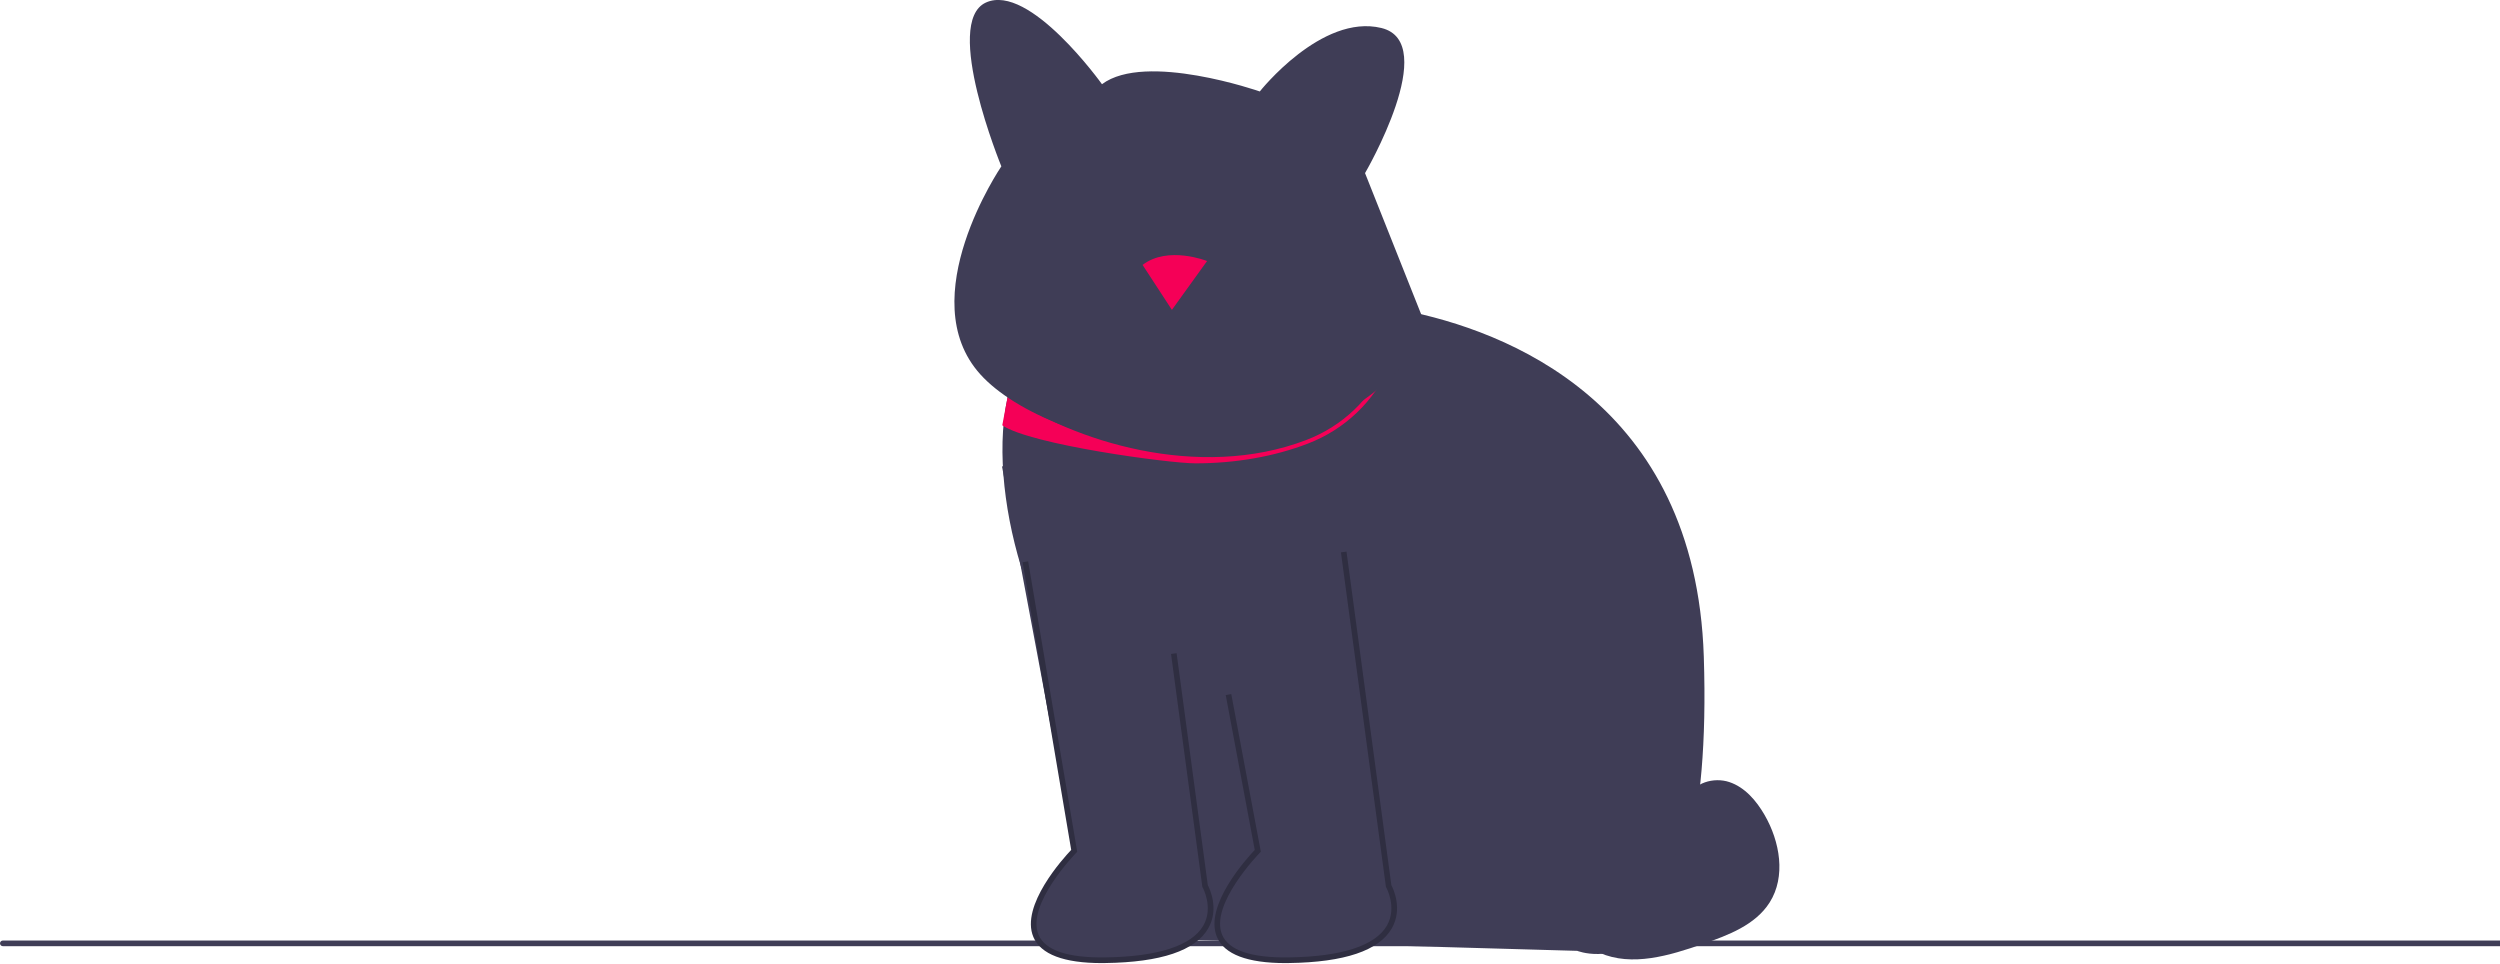
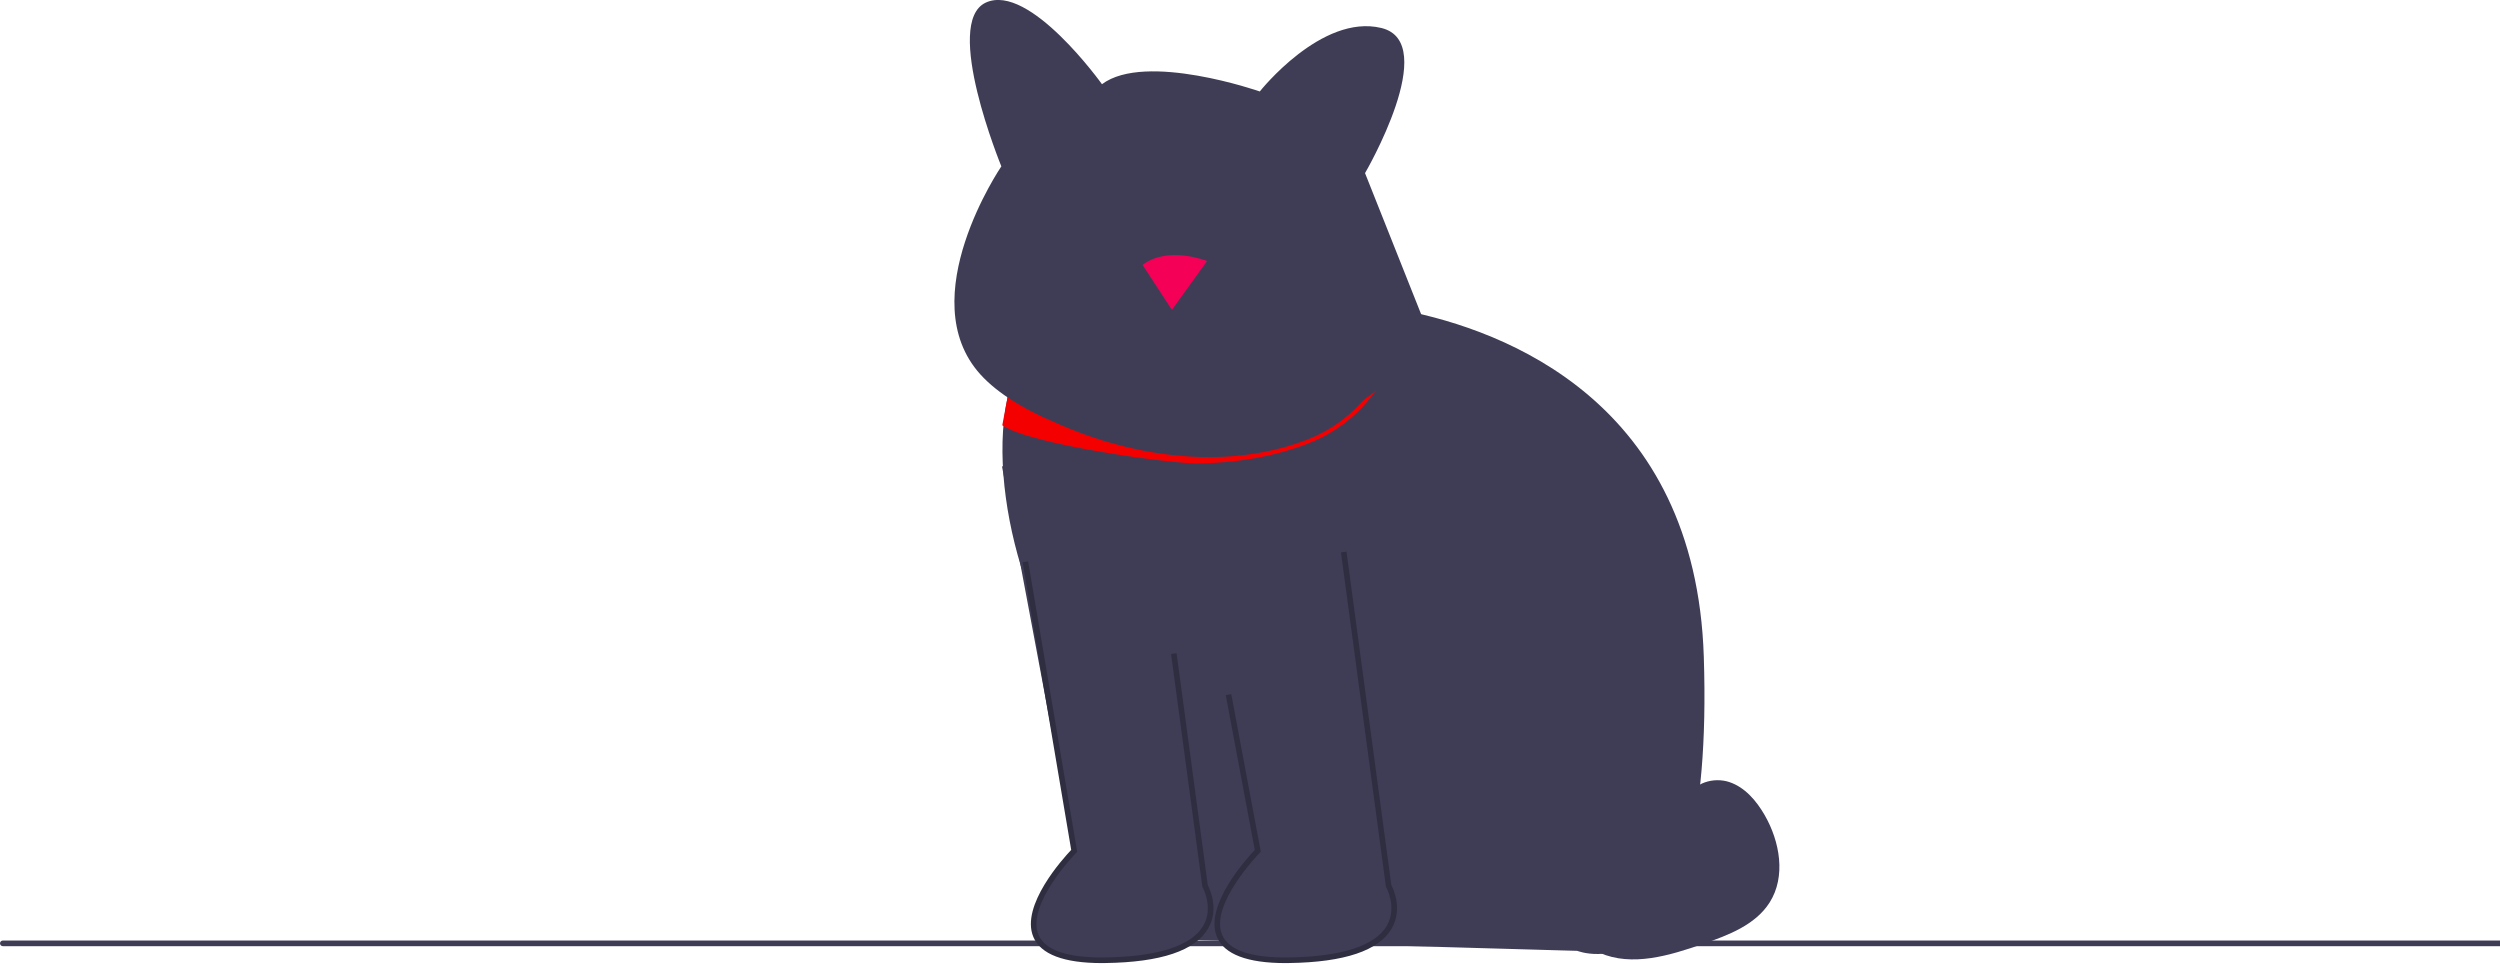
<svg xmlns="http://www.w3.org/2000/svg" width="888" height="342.09" viewBox="0 0 888 342.09">
  <path d="m560.17,337.74l-141.49-4.02s10.65-63.71-23.52-81.39c-23.29-12.06-43.96-68.39-38.08-106.72.08-.51.16-1.02.25-1.52,2.98-17.16,11.5-30.45,27.79-34.06,52.66-11.66,90.24-2.62,90.24-2.62,0,0,8.7.11,21.59,2.53.46.08.92.17,1.38.27,36.49,7.15,103.94,32.61,106.86,123.01,4.02,124.2-45.02,104.5-45.02,104.5Z" fill="#3f3d56" />
-   <path d="m496.95,109.95c-.24,6.48-1.71,12.92-4.39,19.04-5.56,12.69-15.7,22.38-28.54,27.29-38.46,14.72-83.34.12-106.04-15.71-.09.5-1.89,9.99-1.97,10.5,10.05,6.88,59.24,13.51,68.57,13.51,14.17,0,27.81-2.35,39.94-7,13.19-5.05,23.6-15.01,29.31-28.04,2.73-6.22,4.23-12.75,4.5-19.33-.46-.1-.92-.19-1.38-.27,0,0,0,0,0,0Z" fill="#f50057" />
+   <path d="m496.95,109.95c-.24,6.48-1.71,12.92-4.39,19.04-5.56,12.69-15.7,22.38-28.54,27.29-38.46,14.72-83.34.12-106.04-15.71-.09.5-1.89,9.99-1.97,10.5,10.05,6.88,59.24,13.51,68.57,13.51,14.17,0,27.81-2.35,39.94-7,13.19-5.05,23.6-15.01,29.31-28.04,2.73-6.22,4.23-12.75,4.5-19.33-.46-.1-.92-.19-1.38-.27,0,0,0,0,0,0Z" fill="#f50000" />
  <path d="m507.41,118.2l-22.55-56.71s27.07-46.4,5.8-51.55c-21.27-5.16-43.18,22.55-43.18,22.55,0,0-40.6-14.18-56.06-2.58,0,0-25.78-36.09-41.24-29-15.47,7.09,5.5,58.18,5.5,58.18,0,0-31.92,46.86-7.43,73.92,24.49,27.07,116.64,48.98,159.17-14.82h0Z" fill="#3f3d56" />
  <path d="m1,336.08h887v-2H1c-.55,0-1,.45-1,1h0c0,.55.45,1,1,1Z" fill="#3f3d56" />
  <path d="m555.78,303.8c7.68,3.42,15.7,6.9,24.1,6.57s17.23-5.74,18.54-14.04c.68-4.29-.66-8.88.98-12.9,2.21-5.4,9.33-7.49,14.86-5.64,5.54,1.85,9.6,6.63,12.52,11.68,5.46,9.46,7.64,21.88,1.79,31.1-5.07,7.99-14.69,11.61-23.63,14.71-11.92,4.13-25.22,8.22-36.77,3.15-11.61-5.1-17.94-19.83-13.64-31.76" fill="#3f3d56" />
  <path d="m428.74,92.71s-13.88-5.55-22.89,1.39l10.41,15.96s12.49-17.34,12.49-17.34Z" fill="#f50057" />
  <path d="m355.89,165.55l25.67,136.68s-38.85,39.55,11.1,38.85c49.95-.69,35.38-26.36,35.38-26.36l-15.96-118.64" fill="#3f3d56" />
  <path d="m391.4,342.09c-13.53,0-21.71-3.1-24.33-9.23-4.77-11.16,10.76-28.17,13.42-30.97l-17.26-102.18,1.97-.33,17.43,103.18-.36.36c-.18.18-17.94,18.45-13.36,29.15,2.35,5.5,10.32,8.19,23.74,8,18.65-.26,30.67-4.17,34.77-11.3,3.69-6.42-.21-13.5-.25-13.57l-.09-.17-.03-.19-11.1-82.56,1.98-.27,11.08,82.38c.66,1.25,4.11,8.46.16,15.36-4.53,7.9-16.81,12.05-36.49,12.32-.43,0-.85,0-1.27,0Z" fill="#2f2e41" />
  <path d="m421.1,165.55l25.67,136.68s-38.85,39.55,11.1,38.85c49.95-.69,35.38-26.36,35.38-26.36l-15.96-118.64" fill="#3f3d56" />
  <path d="m456.61,342.09c-13.53,0-21.71-3.1-24.33-9.23-4.77-11.14,10.73-28.13,13.41-30.96l-10.31-55,1.97-.37,10.5,56.02-.37.37c-.18.18-17.94,18.45-13.36,29.15,2.35,5.5,10.33,8.2,23.74,8,18.66-.26,30.69-4.17,34.78-11.32,3.69-6.44-.22-13.48-.26-13.55l-.1-.17-15.98-118.83,1.98-.27,15.93,118.46c.66,1.25,4.11,8.46.16,15.36-4.53,7.9-16.81,12.05-36.49,12.32-.43,0-.85,0-1.27,0Z" fill="#2f2e41" />
</svg>
